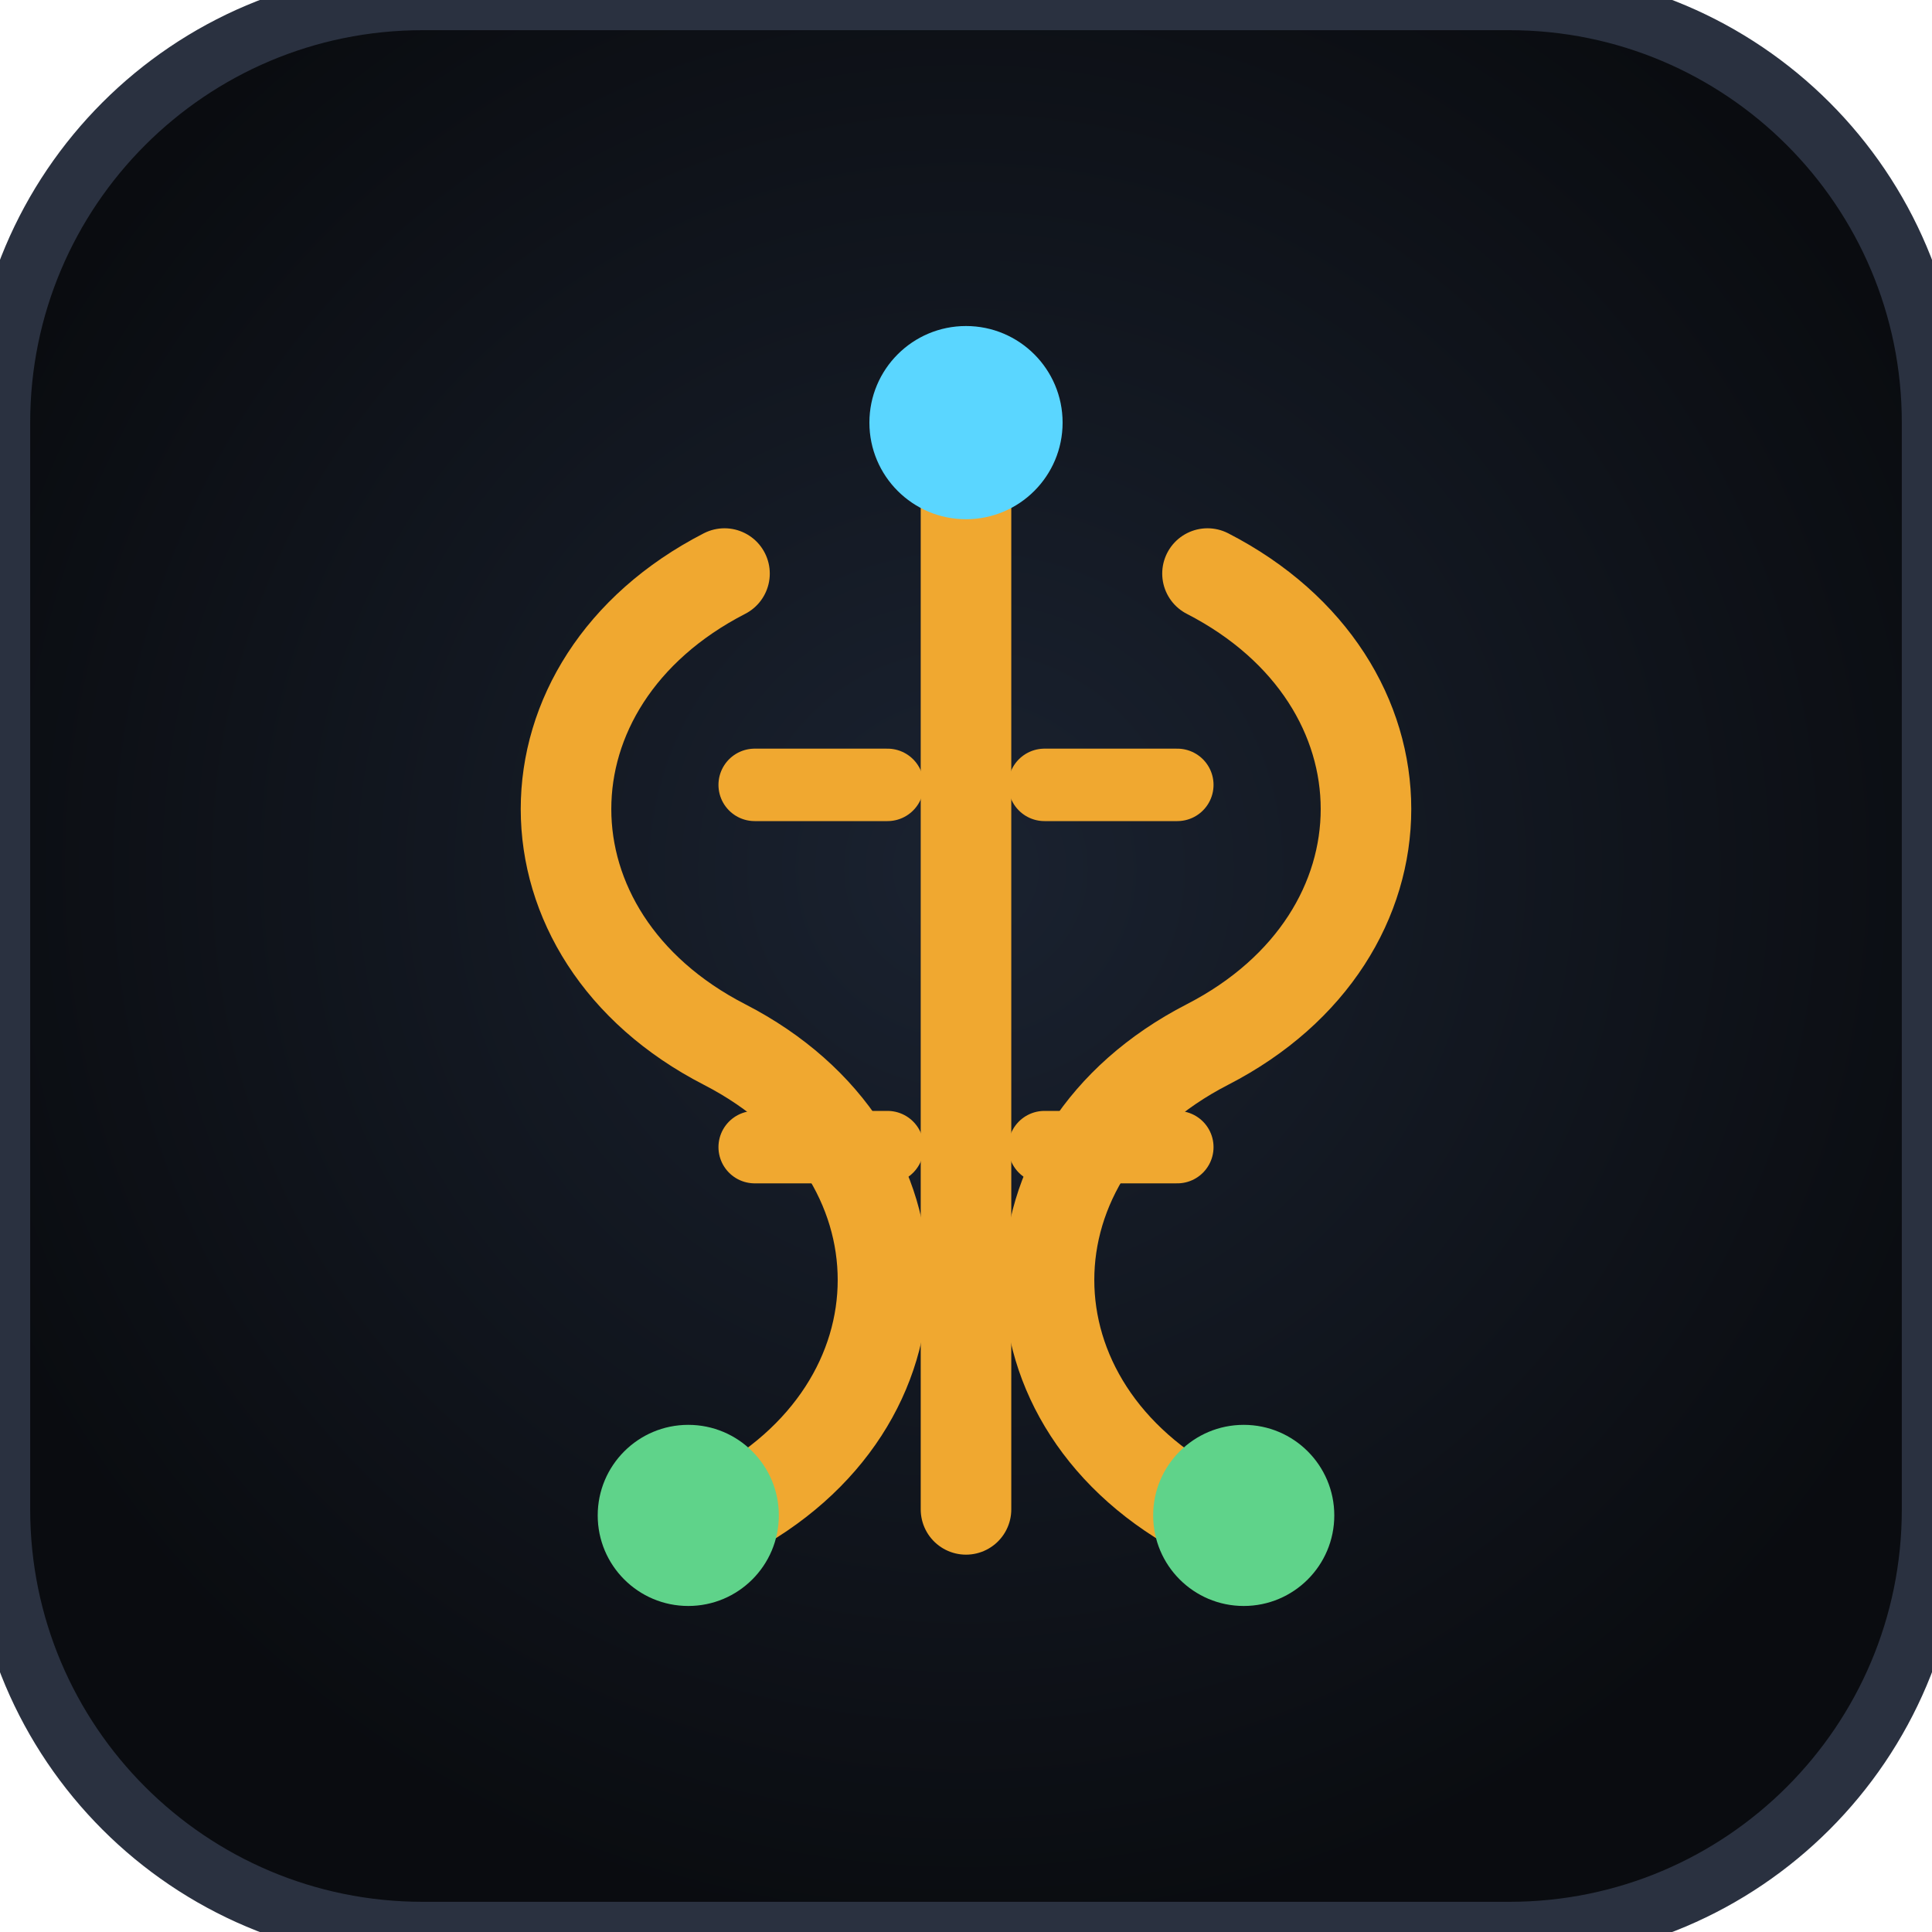
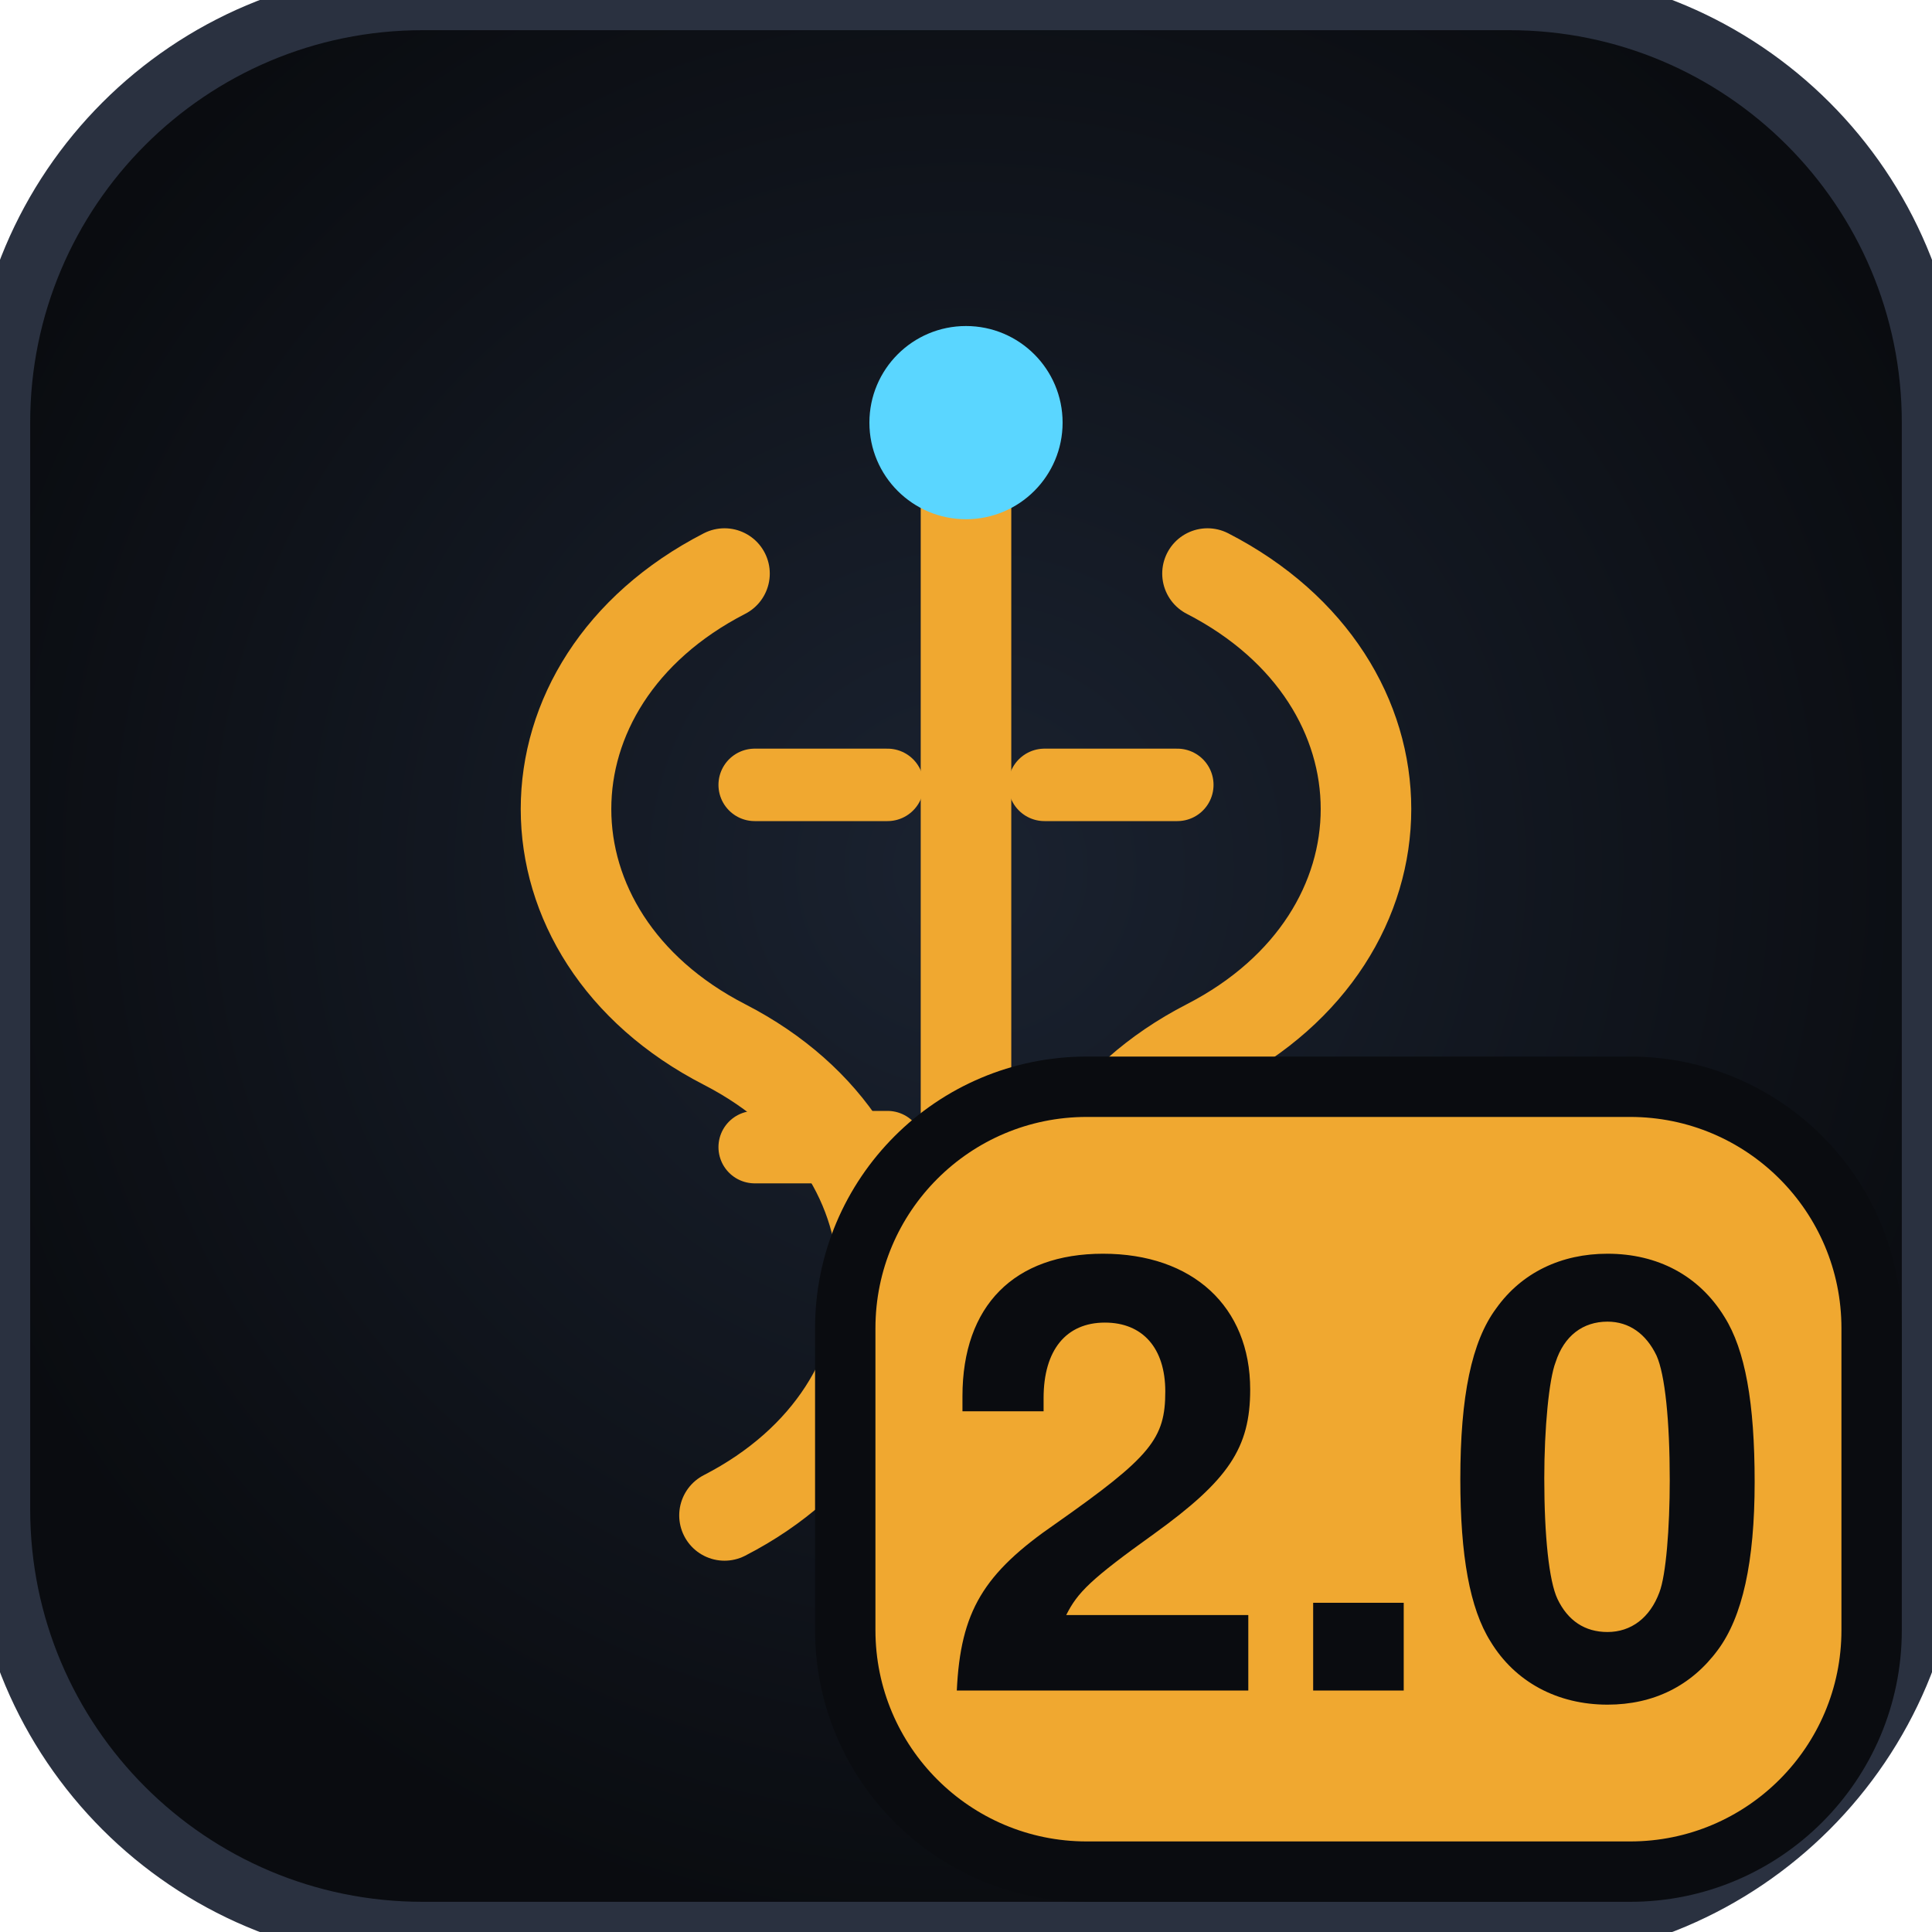
- <svg xmlns="http://www.w3.org/2000/svg" viewBox="0 0 32 32" role="img" aria-label="RuvNet Brain — amber mind">
+ <svg xmlns="http://www.w3.org/2000/svg" viewBox="0 0 32 32" role="img" aria-label="RuvNet Brain 2.0 — amber mind">
  <defs>
    <radialGradient id="fg" cx="50%" cy="45%" r="55%">
      <stop offset="0%" stop-color="#1a2230" />
      <stop offset="100%" stop-color="#0a0c10" />
    </radialGradient>
  </defs>
  <rect width="32" height="32" rx="7" fill="url(#fg)" stroke="#2a3140" />
  <g stroke="#f0a830" stroke-width="1.5" fill="none" stroke-linecap="round">
    <path d="M16 7v18" />
    <path d="M12 9.5c-3.5 1.8-3.5 6 0 7.8s3.5 6 0 7.8" />
    <path d="M20 9.5c3.5 1.8 3.5 6 0 7.8s-3.5 6 0 7.8" />
    <path d="M12.5 13h2.2M12.5 19h2.2M17.3 13h2.2M17.3 19h2.2" stroke-width="1.2" />
  </g>
  <circle cx="16" cy="7" r="1.6" fill="#5ad6ff" />
-   <circle cx="11.4" cy="25.1" r="1.5" fill="#5fd38a" />
-   <circle cx="20.6" cy="25.1" r="1.5" fill="#5fd38a" />
+   <rect x="14" y="18" width="17" height="13" rx="4" fill="#f0a830" stroke="#0a0c10" stroke-width="1" />
+   <text x="22.5" y="28" text-anchor="middle" font-family="-apple-system, 'Segoe UI', Helvetica, Arial, sans-serif" font-size="10" font-weight="800" fill="#0a0c10">2.0</text>
</svg>
